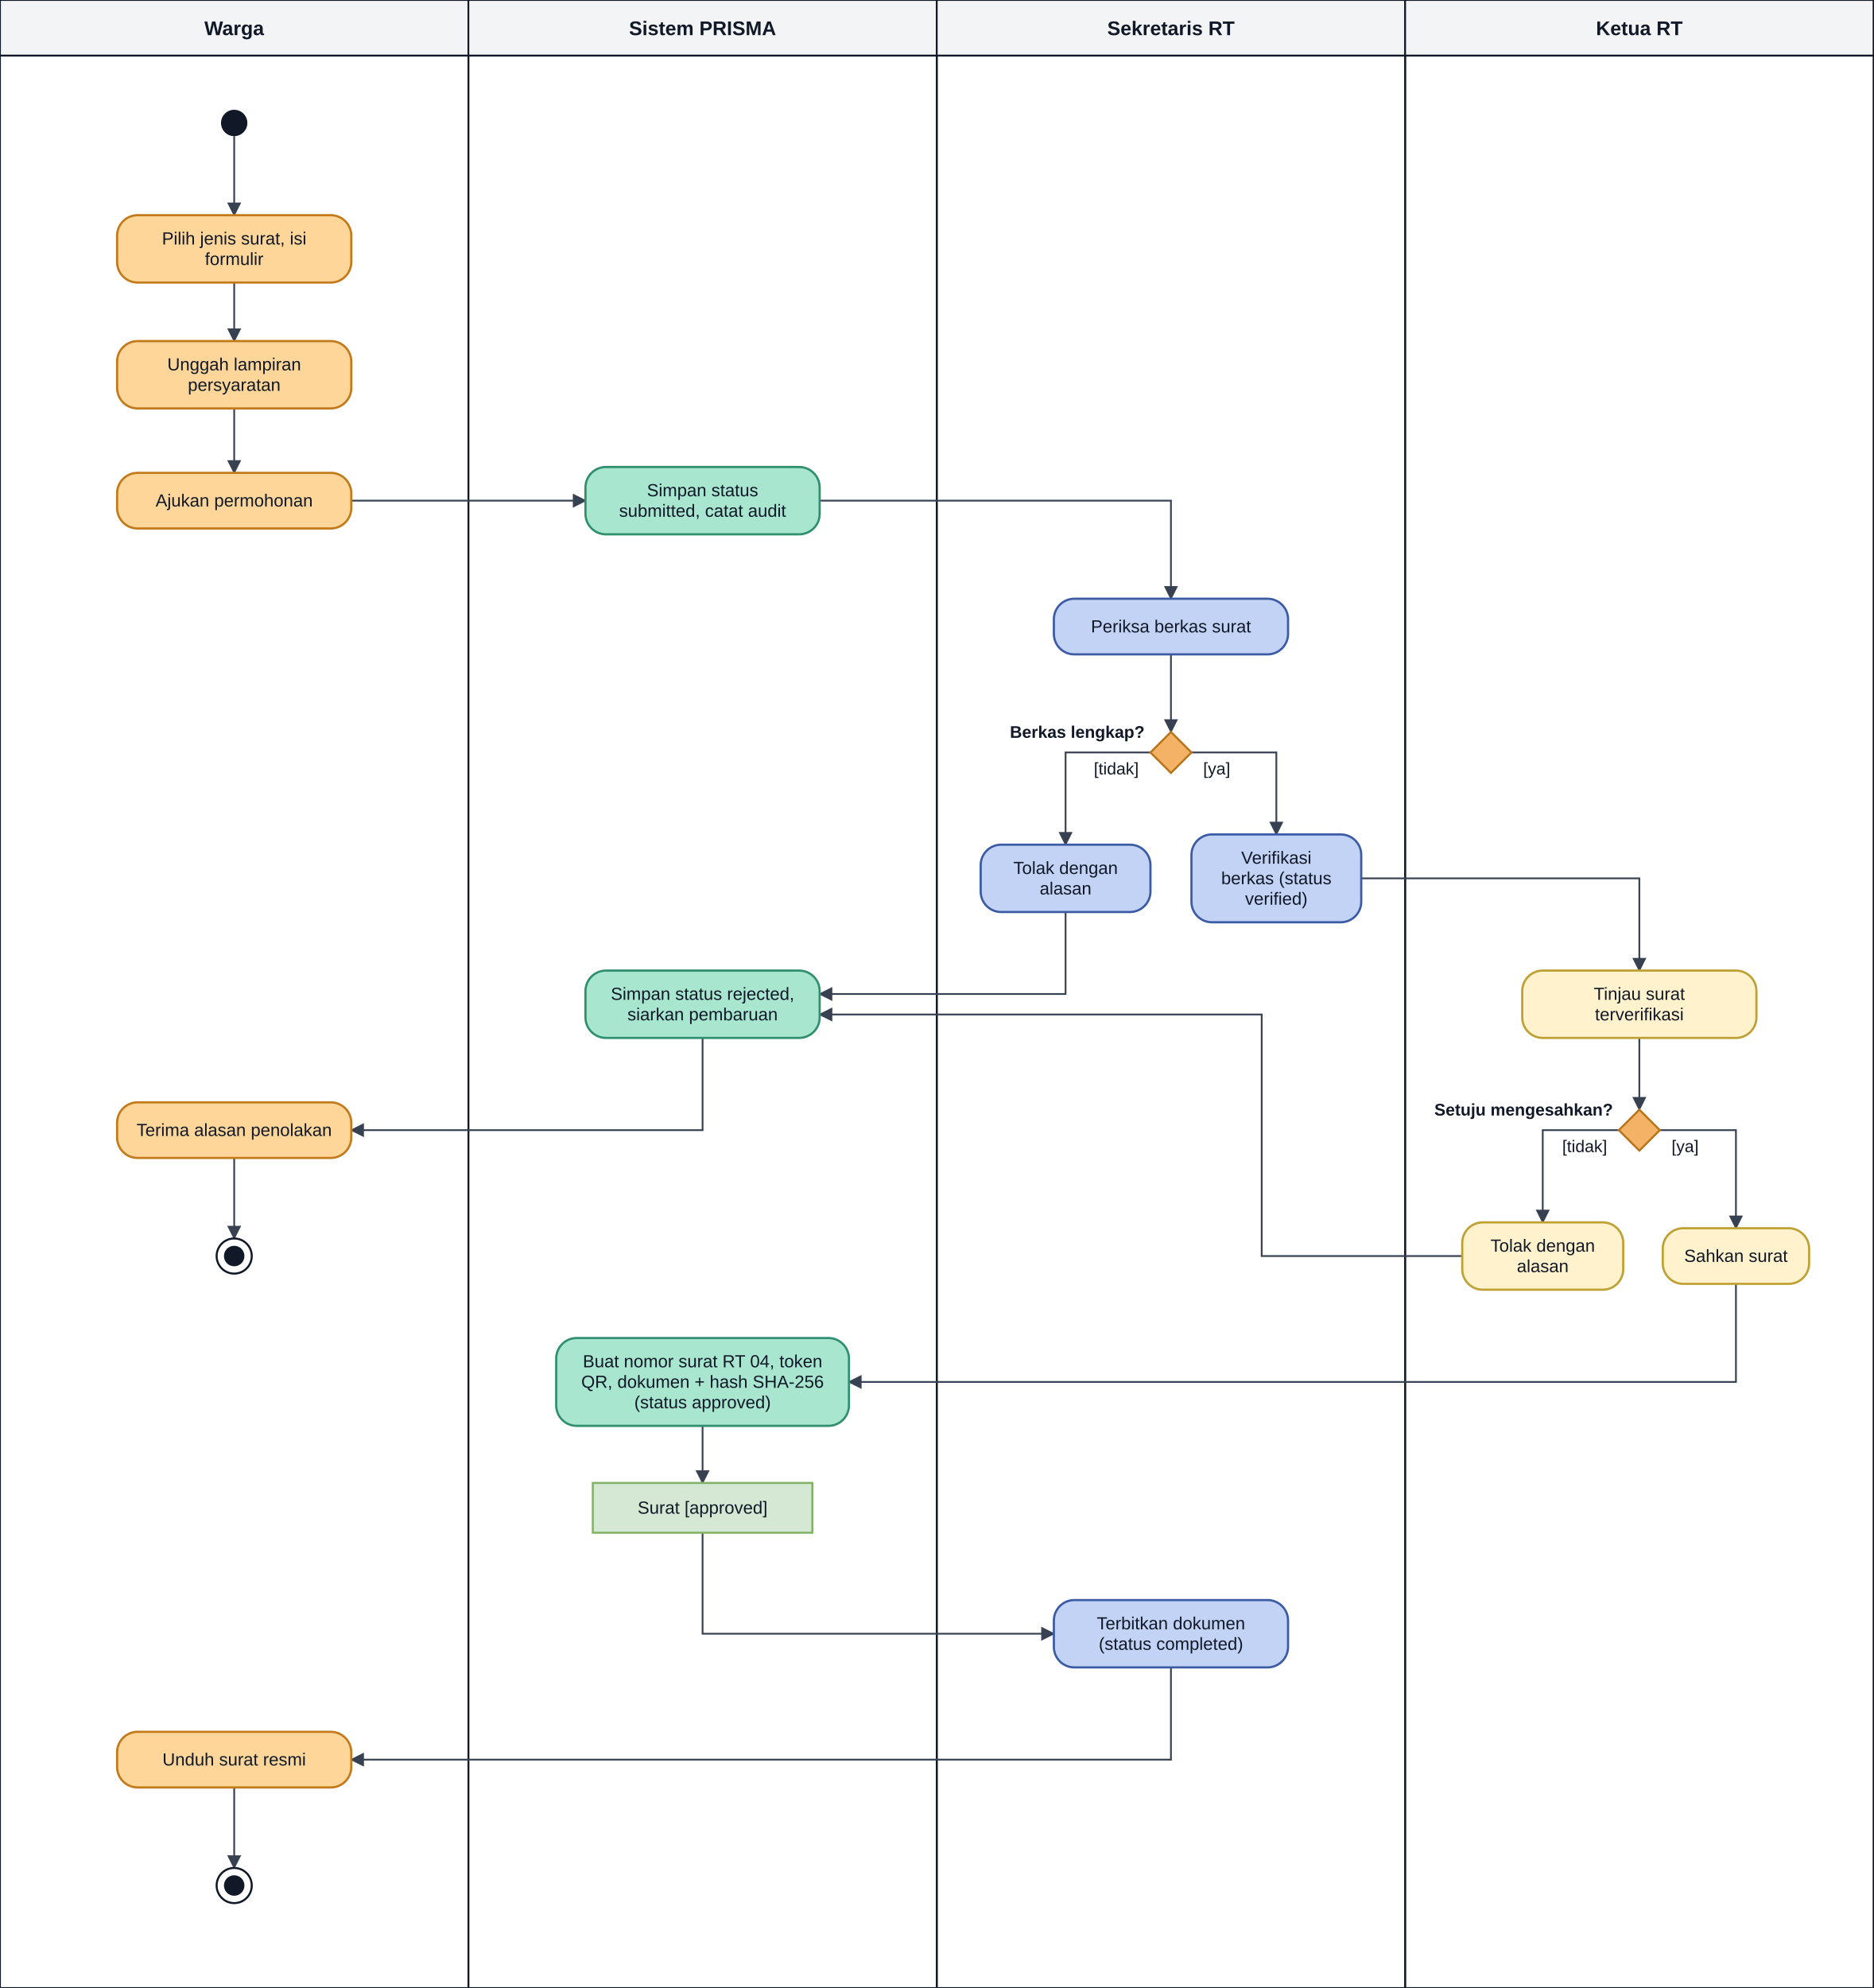
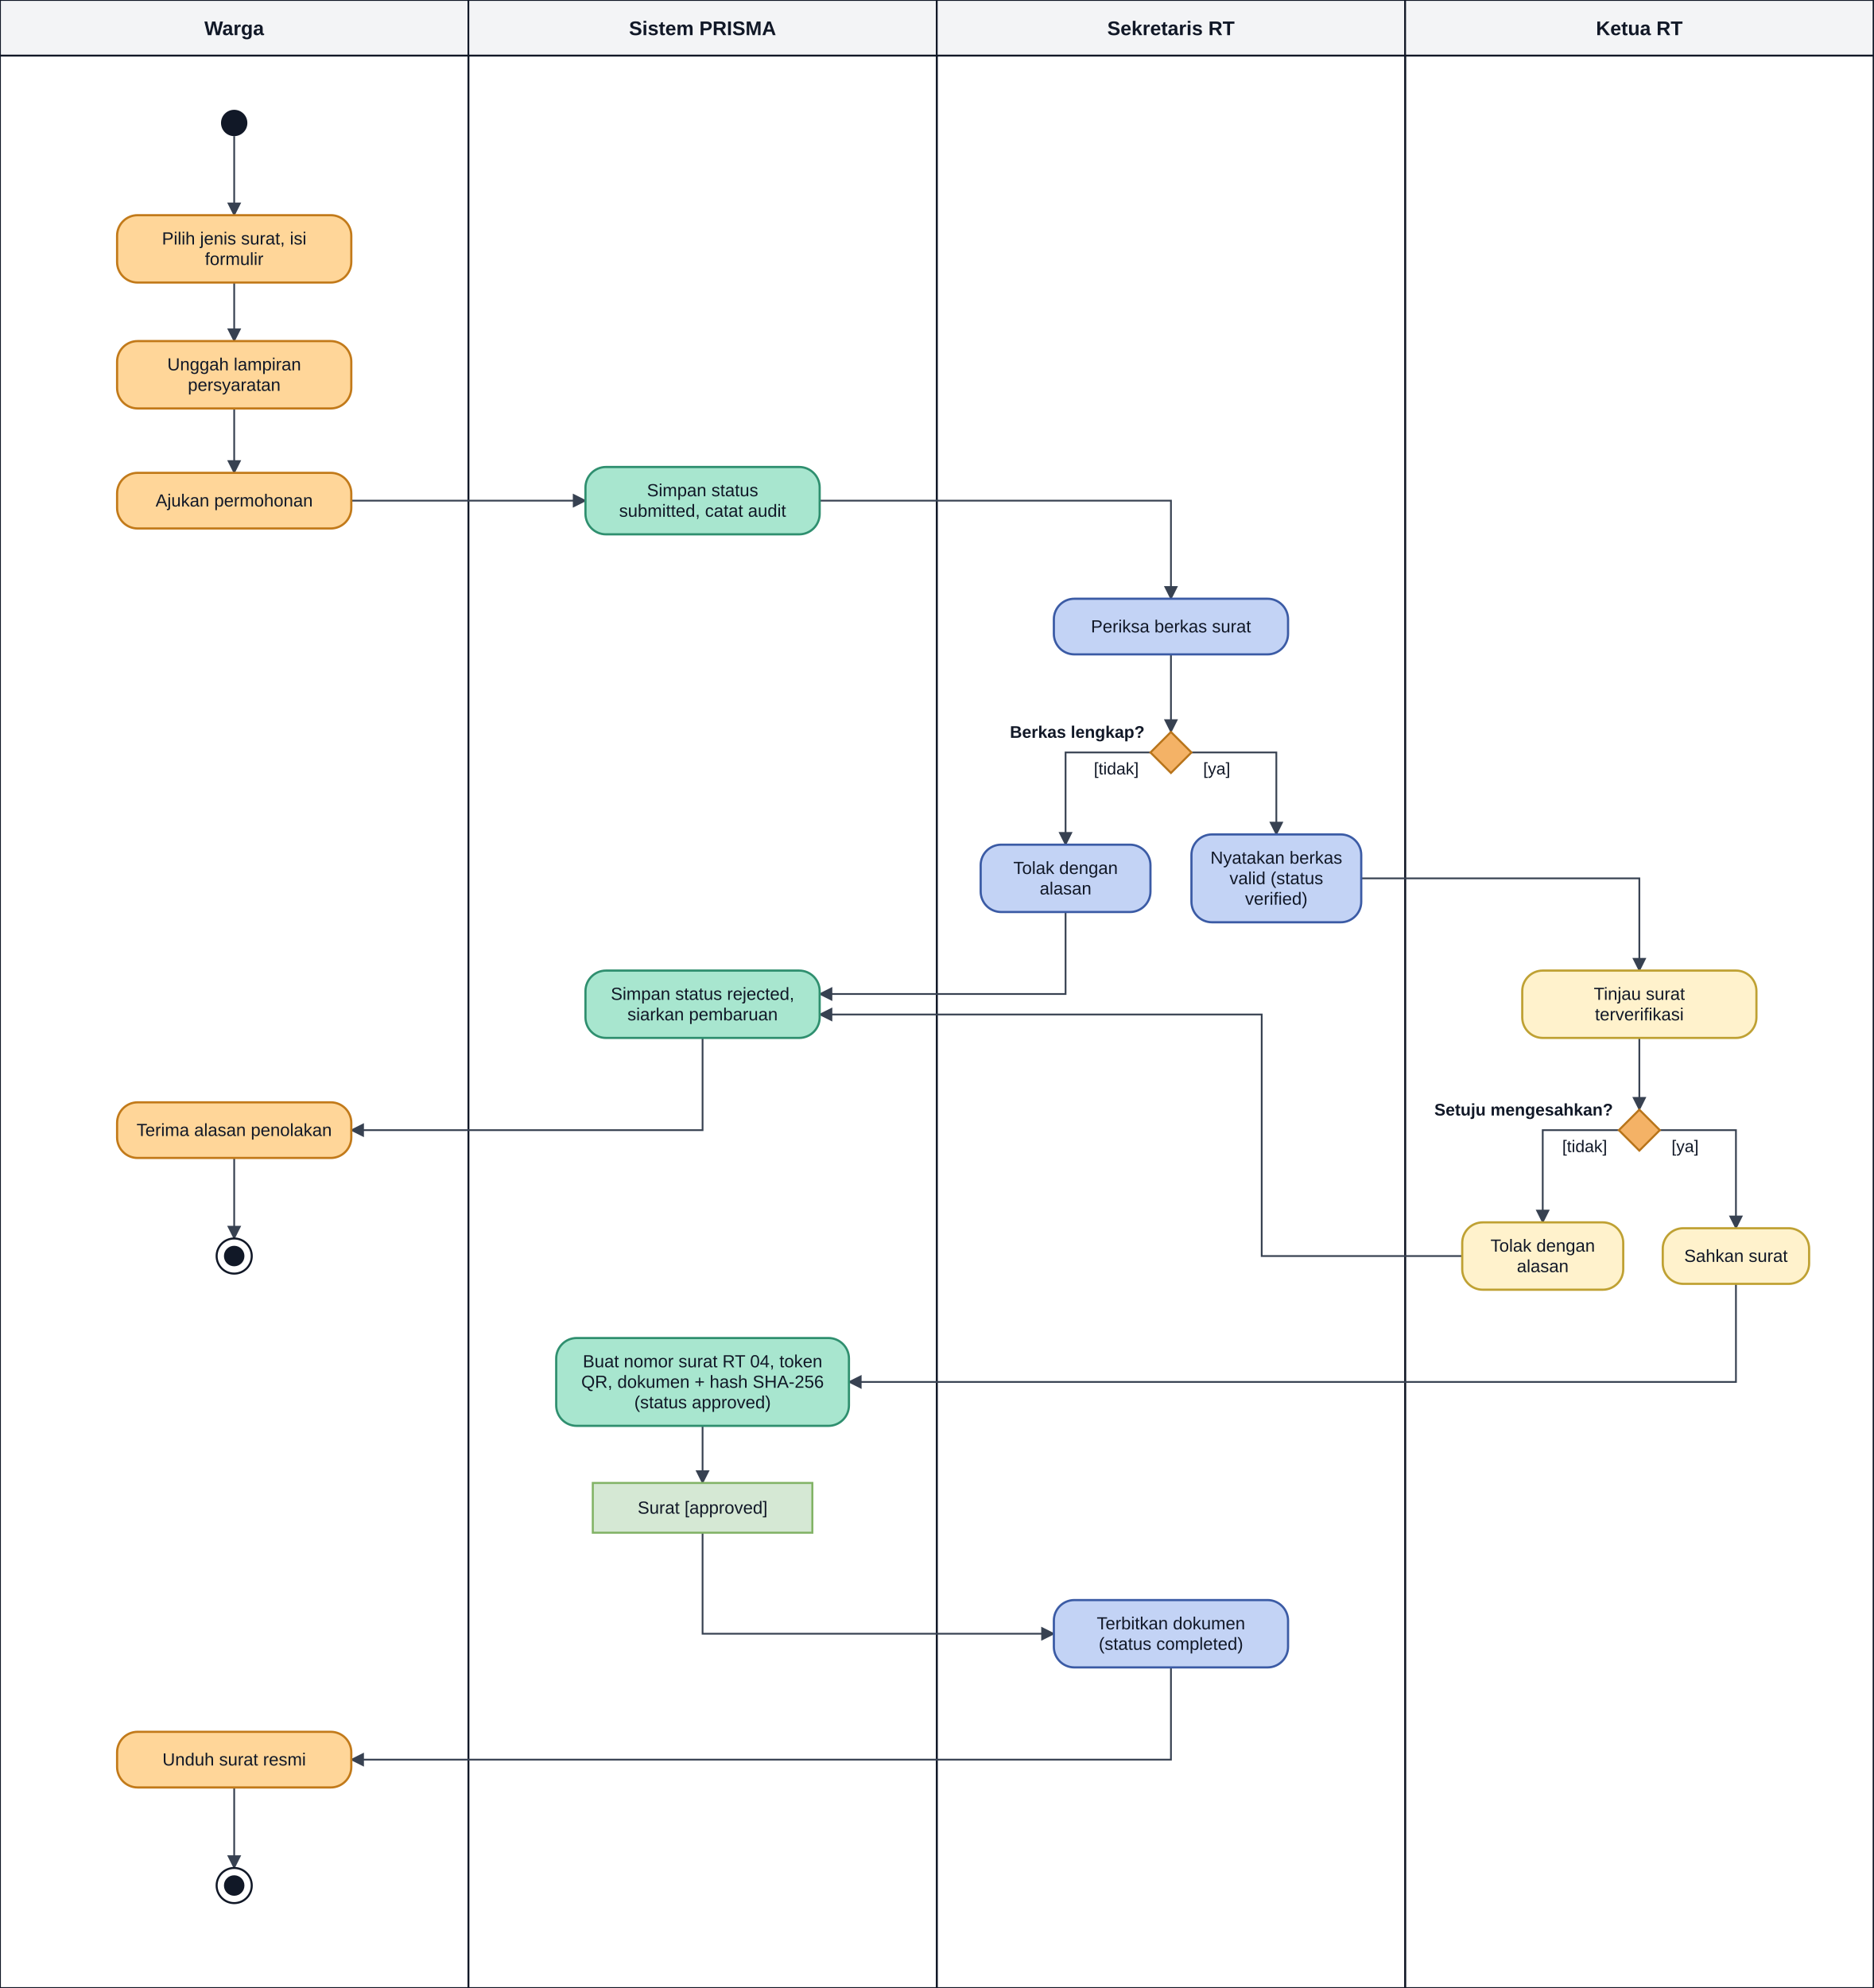
<svg xmlns="http://www.w3.org/2000/svg" viewBox="0 0 1280 1358" width="1280" height="1358" role="img">
  <defs>
    <marker id="a" viewBox="0 0 10 10" refX="9" refY="5" markerWidth="8" markerHeight="8" orient="auto">
      <path d="M0 0 L10 5 L0 10 Z" fill="#374151" />
    </marker>
  </defs>
  <rect width="1280" height="1358" fill="#ffffff" />
  <rect x="0" y="0" width="320" height="38" fill="#f3f4f6" stroke="#111827" stroke-width="1.2" />
  <text x="160.0" y="24.0" text-anchor="middle" font-size="13.5" font-weight="bold" fill="#111827" font-family="Arial, Helvetica, sans-serif">Warga</text>
  <rect x="0" y="38" width="320" height="1320" fill="none" stroke="#111827" stroke-width="1.2" />
  <rect x="320" y="0" width="320" height="38" fill="#f3f4f6" stroke="#111827" stroke-width="1.2" />
  <text x="480.0" y="24.0" text-anchor="middle" font-size="13.5" font-weight="bold" fill="#111827" font-family="Arial, Helvetica, sans-serif">Sistem PRISMA</text>
  <rect x="320" y="38" width="320" height="1320" fill="none" stroke="#111827" stroke-width="1.2" />
  <rect x="640" y="0" width="320" height="38" fill="#f3f4f6" stroke="#111827" stroke-width="1.2" />
  <text x="800.0" y="24.0" text-anchor="middle" font-size="13.5" font-weight="bold" fill="#111827" font-family="Arial, Helvetica, sans-serif">Sekretaris RT</text>
  <rect x="640" y="38" width="320" height="1320" fill="none" stroke="#111827" stroke-width="1.2" />
  <rect x="960" y="0" width="320" height="38" fill="#f3f4f6" stroke="#111827" stroke-width="1.2" />
  <text x="1120.0" y="24.0" text-anchor="middle" font-size="13.5" font-weight="bold" fill="#111827" font-family="Arial, Helvetica, sans-serif">Ketua RT</text>
  <rect x="960" y="38" width="320" height="1320" fill="none" stroke="#111827" stroke-width="1.2" />
  <path d="M160.0 93.0 V147.0" fill="none" stroke="#374151" stroke-width="1.2" marker-end="url(#a)" />
  <path d="M160.0 193.0 V233.0" fill="none" stroke="#374151" stroke-width="1.2" marker-end="url(#a)" />
  <path d="M160.0 279.0 V323.0" fill="none" stroke="#374151" stroke-width="1.2" marker-end="url(#a)" />
  <path d="M240.0 342.0 H320.0 H400.0" fill="none" stroke="#374151" stroke-width="1.2" marker-end="url(#a)" />
  <path d="M560.0 342.0 H800.0 V409.0" fill="none" stroke="#374151" stroke-width="1.2" marker-end="url(#a)" />
  <path d="M800.0 447.0 V500.0" fill="none" stroke="#374151" stroke-width="1.2" marker-end="url(#a)" />
  <path d="M786.0 514.0 H728.0 V577.0" fill="none" stroke="#374151" stroke-width="1.2" marker-end="url(#a)" />
  <path d="M814.0 514.0 H872.0 V570.0" fill="none" stroke="#374151" stroke-width="1.2" marker-end="url(#a)" />
  <path d="M728.0 623.0 V679.0 H560.0" fill="none" stroke="#374151" stroke-width="1.2" marker-end="url(#a)" />
  <path d="M480.0 709.0 V772.0 H240.0" fill="none" stroke="#374151" stroke-width="1.2" marker-end="url(#a)" />
  <path d="M160.0 791.0 V846.0" fill="none" stroke="#374151" stroke-width="1.2" marker-end="url(#a)" />
  <path d="M930.0 600.0 H1120.0 V663.0" fill="none" stroke="#374151" stroke-width="1.2" marker-end="url(#a)" />
  <path d="M1120.0 709.0 V758.0" fill="none" stroke="#374151" stroke-width="1.2" marker-end="url(#a)" />
  <path d="M1106.0 772.0 H1054.0 V835.0" fill="none" stroke="#374151" stroke-width="1.2" marker-end="url(#a)" />
  <path d="M1134.0 772.0 H1186.0 V839.0" fill="none" stroke="#374151" stroke-width="1.2" marker-end="url(#a)" />
  <path d="M999.0 858.0 H862.0 V693.0 H560.0" fill="none" stroke="#374151" stroke-width="1.2" marker-end="url(#a)" />
  <path d="M1186.0 877.0 V944.0 H580.0" fill="none" stroke="#374151" stroke-width="1.2" marker-end="url(#a)" />
  <path d="M480.0 974.0 V1013.0" fill="none" stroke="#374151" stroke-width="1.2" marker-end="url(#a)" />
  <path d="M480.0 1047.0 V1116.0 H720.0" fill="none" stroke="#374151" stroke-width="1.2" marker-end="url(#a)" />
  <path d="M800.0 1139.0 V1202.0 H240.0" fill="none" stroke="#374151" stroke-width="1.2" marker-end="url(#a)" />
  <path d="M160.0 1221.0 V1276.0" fill="none" stroke="#374151" stroke-width="1.2" marker-end="url(#a)" />
  <circle cx="160.0" cy="84" r="9" fill="#111827" />
  <rect x="80.0" y="147.0" width="160" height="46" rx="14" fill="#ffd699" stroke="#c27a1a" stroke-width="1.5" />
  <text x="160.0" y="167" text-anchor="middle" font-size="12" fill="#111827" font-family="Arial, Helvetica, sans-serif">Pilih jenis surat, isi</text>
  <text x="160.0" y="181" text-anchor="middle" font-size="12" fill="#111827" font-family="Arial, Helvetica, sans-serif">formulir</text>
  <rect x="80.0" y="233.0" width="160" height="46" rx="14" fill="#ffd699" stroke="#c27a1a" stroke-width="1.5" />
  <text x="160.0" y="253" text-anchor="middle" font-size="12" fill="#111827" font-family="Arial, Helvetica, sans-serif">Unggah lampiran</text>
  <text x="160.0" y="267" text-anchor="middle" font-size="12" fill="#111827" font-family="Arial, Helvetica, sans-serif">persyaratan</text>
  <rect x="80.0" y="323.0" width="160" height="38" rx="14" fill="#ffd699" stroke="#c27a1a" stroke-width="1.5" />
  <text x="160.0" y="346" text-anchor="middle" font-size="12" fill="#111827" font-family="Arial, Helvetica, sans-serif">Ajukan permohonan</text>
  <rect x="400.0" y="319.0" width="160" height="46" rx="14" fill="#a8e6cf" stroke="#2f8f6f" stroke-width="1.5" />
  <text x="480.0" y="339" text-anchor="middle" font-size="12" fill="#111827" font-family="Arial, Helvetica, sans-serif">Simpan status</text>
  <text x="480.0" y="353" text-anchor="middle" font-size="12" fill="#111827" font-family="Arial, Helvetica, sans-serif">submitted, catat audit</text>
  <rect x="720.0" y="409.0" width="160" height="38" rx="14" fill="#c3d3f5" stroke="#3b5ba5" stroke-width="1.5" />
  <text x="800.0" y="432" text-anchor="middle" font-size="12" fill="#111827" font-family="Arial, Helvetica, sans-serif">Periksa berkas surat</text>
  <polygon points="800.0,500.0 814.0,514 800.0,528.0 786.0,514" fill="#f4b266" stroke="#b8741a" stroke-width="1.4" />
  <text x="782.0" y="504" text-anchor="end" font-size="11.5" font-weight="bold" fill="#111827" font-family="Arial, Helvetica, sans-serif" stroke="#fff" stroke-width="3" paint-order="stroke">Berkas lengkap?</text>
  <rect x="670.0" y="577.0" width="116" height="46" rx="14" fill="#c3d3f5" stroke="#3b5ba5" stroke-width="1.5" />
  <text x="728.0" y="597" text-anchor="middle" font-size="12" fill="#111827" font-family="Arial, Helvetica, sans-serif">Tolak dengan</text>
  <text x="728.0" y="611" text-anchor="middle" font-size="12" fill="#111827" font-family="Arial, Helvetica, sans-serif">alasan</text>
  <rect x="814.0" y="570.0" width="116" height="60" rx="14" fill="#c3d3f5" stroke="#3b5ba5" stroke-width="1.5" />
-   <text x="872.0" y="590" text-anchor="middle" font-size="12" fill="#111827" font-family="Arial, Helvetica, sans-serif">Verifikasi</text>
-   <text x="872.0" y="604" text-anchor="middle" font-size="12" fill="#111827" font-family="Arial, Helvetica, sans-serif">berkas (status</text>
+   <text x="872.0" y="590" text-anchor="middle" font-size="12" fill="#111827" font-family="Arial, Helvetica, sans-serif">Nyatakan berkas</text>
+   <text x="872.0" y="604" text-anchor="middle" font-size="12" fill="#111827" font-family="Arial, Helvetica, sans-serif">valid (status</text>
  <text x="872.0" y="618" text-anchor="middle" font-size="12" fill="#111827" font-family="Arial, Helvetica, sans-serif">verified)</text>
  <rect x="400.0" y="663.0" width="160" height="46" rx="14" fill="#a8e6cf" stroke="#2f8f6f" stroke-width="1.5" />
  <text x="480.0" y="683" text-anchor="middle" font-size="12" fill="#111827" font-family="Arial, Helvetica, sans-serif">Simpan status rejected,</text>
  <text x="480.0" y="697" text-anchor="middle" font-size="12" fill="#111827" font-family="Arial, Helvetica, sans-serif">siarkan pembaruan</text>
  <rect x="80.0" y="753.0" width="160" height="38" rx="14" fill="#ffd699" stroke="#c27a1a" stroke-width="1.5" />
  <text x="160.0" y="776" text-anchor="middle" font-size="12" fill="#111827" font-family="Arial, Helvetica, sans-serif">Terima alasan penolakan</text>
  <circle cx="160.0" cy="858" r="12" fill="#fff" stroke="#111827" stroke-width="1.4" />
  <circle cx="160.0" cy="858" r="7" fill="#111827" />
  <rect x="1040.0" y="663.0" width="160" height="46" rx="14" fill="#fff2cc" stroke="#bfa133" stroke-width="1.5" />
  <text x="1120.0" y="683" text-anchor="middle" font-size="12" fill="#111827" font-family="Arial, Helvetica, sans-serif">Tinjau surat</text>
  <text x="1120.0" y="697" text-anchor="middle" font-size="12" fill="#111827" font-family="Arial, Helvetica, sans-serif">terverifikasi</text>
  <polygon points="1120.0,758.0 1134.0,772 1120.0,786.0 1106.0,772" fill="#f4b266" stroke="#b8741a" stroke-width="1.4" />
  <text x="1102.0" y="762" text-anchor="end" font-size="11.5" font-weight="bold" fill="#111827" font-family="Arial, Helvetica, sans-serif" stroke="#fff" stroke-width="3" paint-order="stroke">Setuju mengesahkan?</text>
  <rect x="999.0" y="835.0" width="110" height="46" rx="14" fill="#fff2cc" stroke="#bfa133" stroke-width="1.5" />
  <text x="1054.0" y="855" text-anchor="middle" font-size="12" fill="#111827" font-family="Arial, Helvetica, sans-serif">Tolak dengan</text>
  <text x="1054.0" y="869" text-anchor="middle" font-size="12" fill="#111827" font-family="Arial, Helvetica, sans-serif">alasan</text>
  <rect x="1136.0" y="839.0" width="100" height="38" rx="14" fill="#fff2cc" stroke="#bfa133" stroke-width="1.5" />
  <text x="1186.0" y="862" text-anchor="middle" font-size="12" fill="#111827" font-family="Arial, Helvetica, sans-serif">Sahkan surat</text>
  <rect x="380.0" y="914.0" width="200" height="60" rx="14" fill="#a8e6cf" stroke="#2f8f6f" stroke-width="1.5" />
  <text x="480.0" y="934" text-anchor="middle" font-size="12" fill="#111827" font-family="Arial, Helvetica, sans-serif">Buat nomor surat RT 04, token</text>
  <text x="480.0" y="948" text-anchor="middle" font-size="12" fill="#111827" font-family="Arial, Helvetica, sans-serif">QR, dokumen + hash SHA-256</text>
  <text x="480.0" y="962" text-anchor="middle" font-size="12" fill="#111827" font-family="Arial, Helvetica, sans-serif">(status approved)</text>
  <rect x="405.0" y="1013.0" width="150" height="34" fill="#d5e8d4" stroke="#82b366" stroke-width="1.4" />
  <text x="480.0" y="1034" text-anchor="middle" font-size="12" fill="#111827" font-family="Arial, Helvetica, sans-serif">Surat [approved]</text>
  <rect x="720.0" y="1093.0" width="160" height="46" rx="14" fill="#c3d3f5" stroke="#3b5ba5" stroke-width="1.5" />
  <text x="800.0" y="1113" text-anchor="middle" font-size="12" fill="#111827" font-family="Arial, Helvetica, sans-serif">Terbitkan dokumen</text>
  <text x="800.0" y="1127" text-anchor="middle" font-size="12" fill="#111827" font-family="Arial, Helvetica, sans-serif">(status completed)</text>
  <rect x="80.0" y="1183.0" width="160" height="38" rx="14" fill="#ffd699" stroke="#c27a1a" stroke-width="1.5" />
  <text x="160.0" y="1206" text-anchor="middle" font-size="12" fill="#111827" font-family="Arial, Helvetica, sans-serif">Unduh surat resmi</text>
  <circle cx="160.0" cy="1288" r="12" fill="#fff" stroke="#111827" stroke-width="1.4" />
  <circle cx="160.0" cy="1288" r="7" fill="#111827" />
  <text x="778.0" y="529.0" text-anchor="end" font-size="11.5" fill="#111827" font-family="Arial, Helvetica, sans-serif" stroke="#fff" stroke-width="3" paint-order="stroke">[tidak]</text>
  <text x="822.0" y="529.0" text-anchor="start" font-size="11.5" fill="#111827" font-family="Arial, Helvetica, sans-serif" stroke="#fff" stroke-width="3" paint-order="stroke">[ya]</text>
  <text x="1098.0" y="787.0" text-anchor="end" font-size="11.5" fill="#111827" font-family="Arial, Helvetica, sans-serif" stroke="#fff" stroke-width="3" paint-order="stroke">[tidak]</text>
  <text x="1142.0" y="787.0" text-anchor="start" font-size="11.5" fill="#111827" font-family="Arial, Helvetica, sans-serif" stroke="#fff" stroke-width="3" paint-order="stroke">[ya]</text>
</svg>
